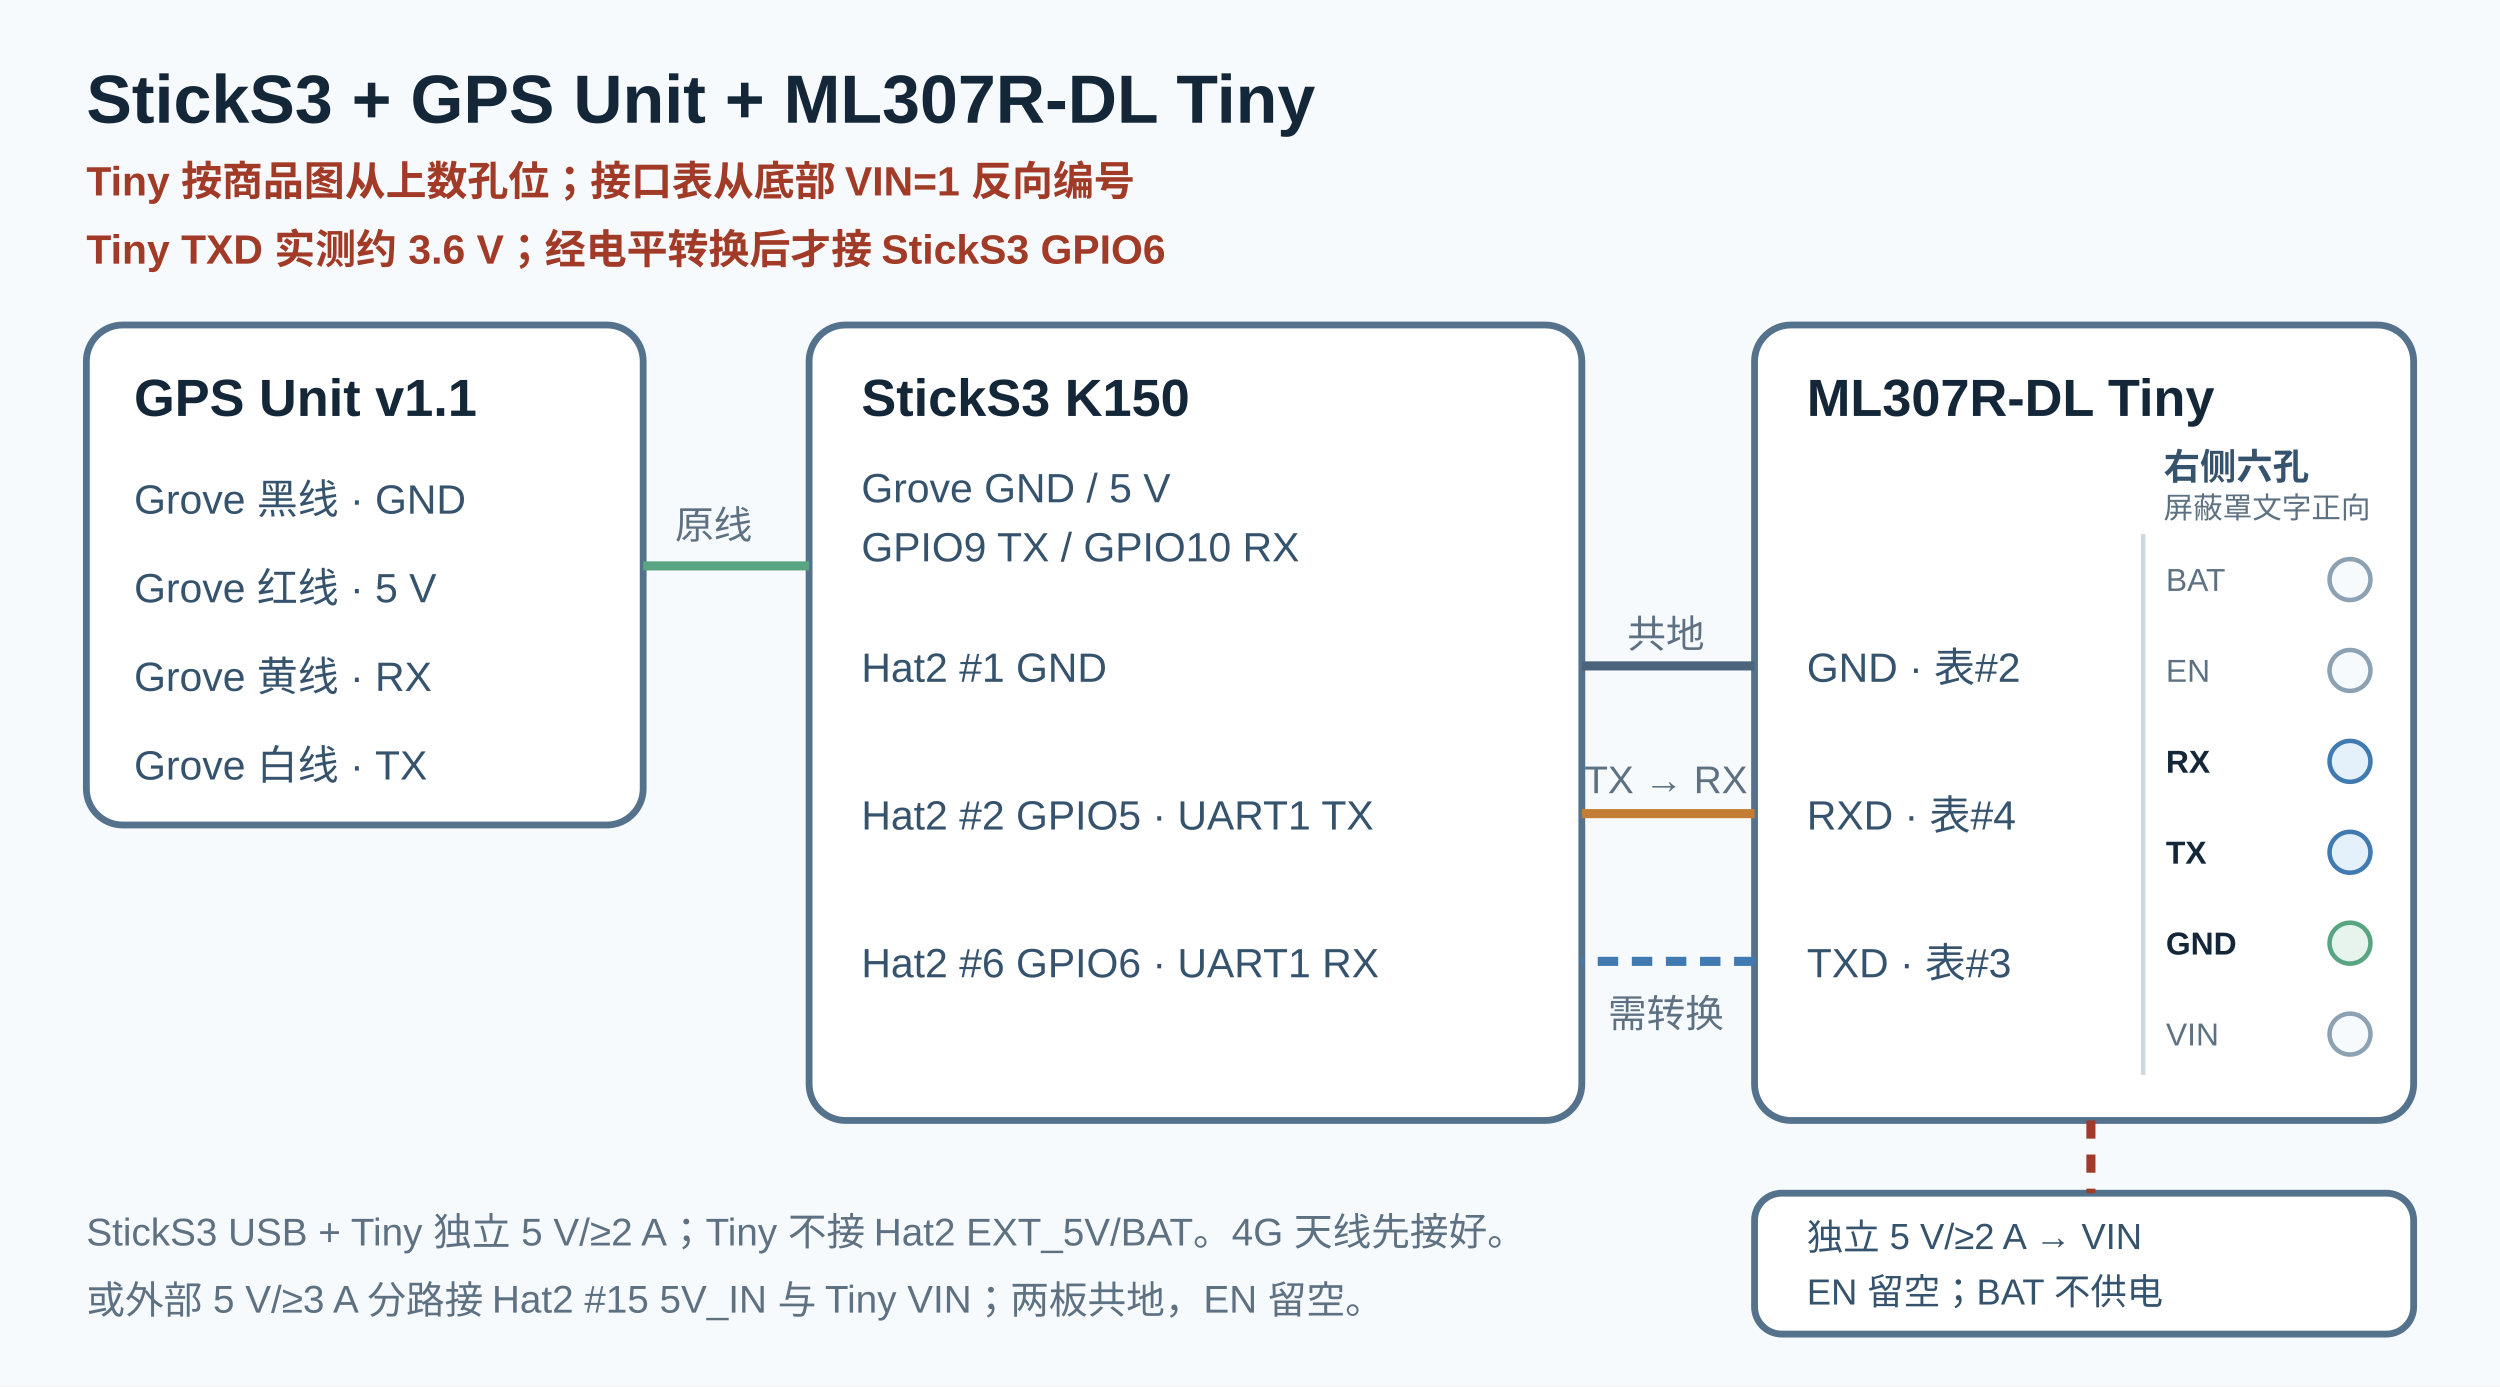
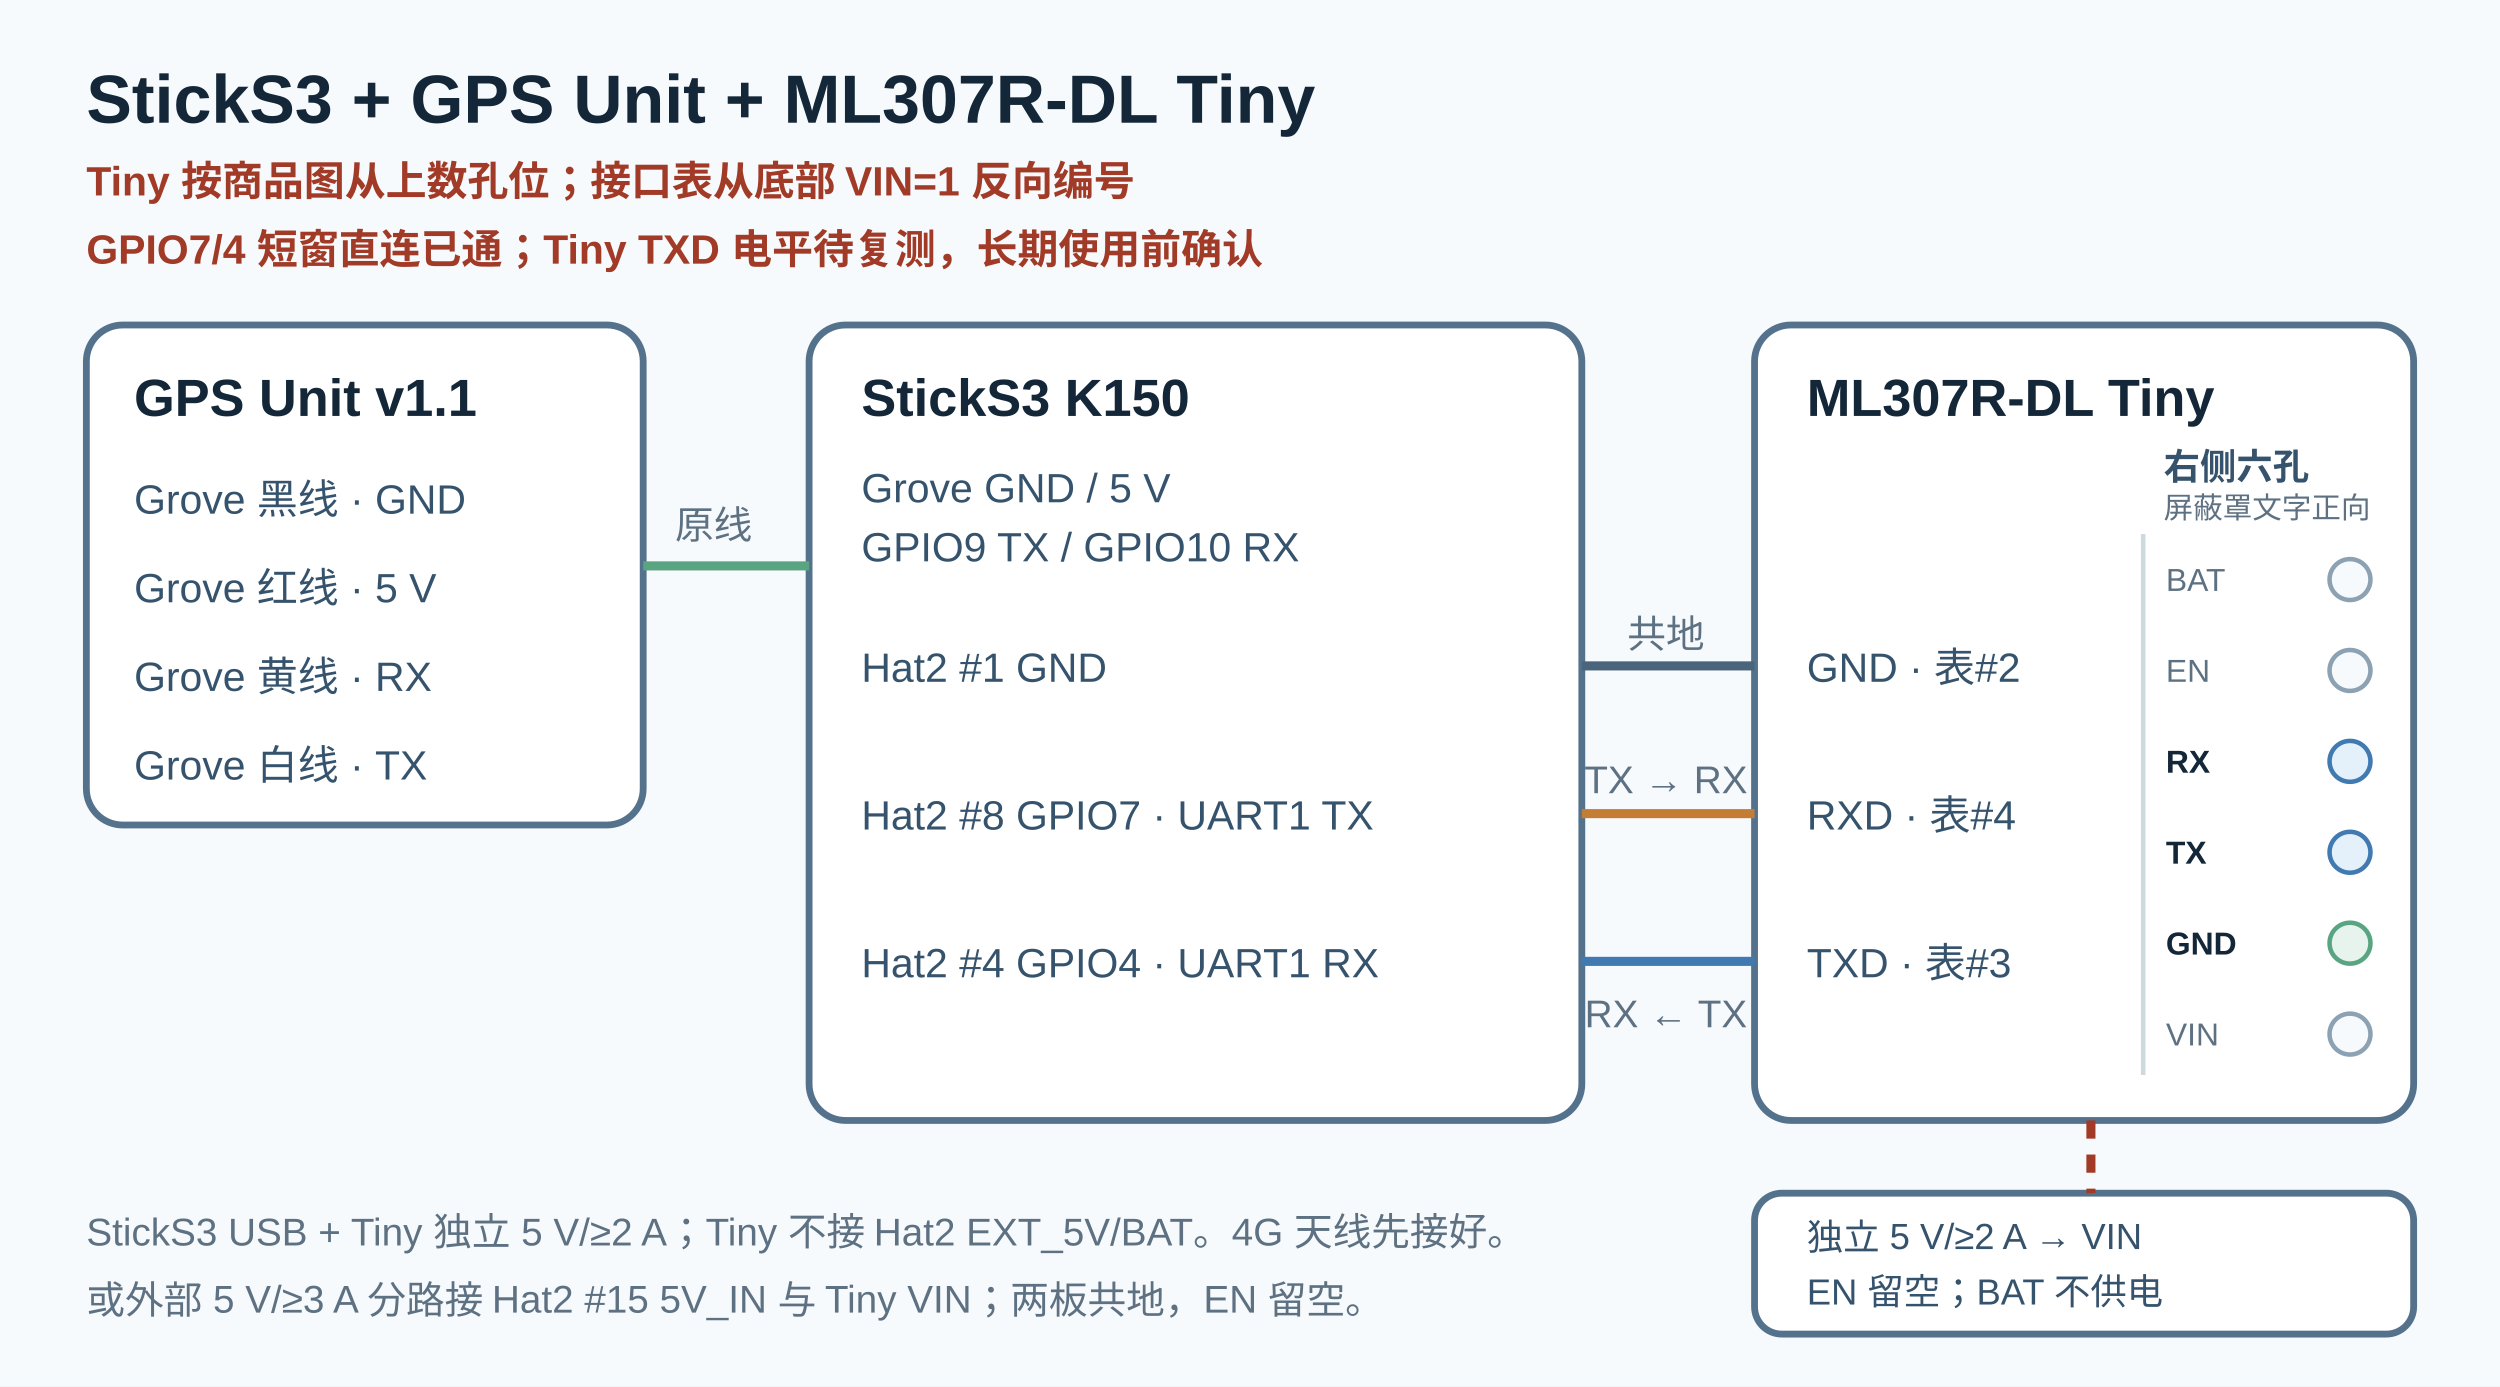
<svg xmlns="http://www.w3.org/2000/svg" width="1100" height="610" viewBox="0 0 1100 610" role="img" aria-labelledby="title desc">
  <rect width="1100" height="610" fill="#f7fafc" />
  <g font-family="Arial, Helvetica, sans-serif">
    <text x="38" y="54" fill="#142738" font-size="30" font-weight="700">StickS3 + GPS Unit + ML307R-DL Tiny</text>
    <text x="38" y="86" fill="#a13b27" font-size="18" font-weight="700">Tiny 按商品图从上数孔位；接口表从底部 VIN=1 反向编号</text>
-     <text x="38" y="116" fill="#a13b27" font-size="18" font-weight="700">Tiny TXD 实测约 3.6 V；经电平转换后才接 StickS3 GPIO6</text>
+     <text x="38" y="116" fill="#a13b27" font-size="18" font-weight="700">GPIO7/4 短窗直连已通；Tiny TXD 电平待复测，长期使用前确认</text>
    <g fill="#fff" stroke="#55728d" stroke-width="3">
      <rect x="38" y="143" width="245" height="220" rx="16" />
      <rect x="356" y="143" width="340" height="350" rx="16" />
      <rect x="772" y="143" width="290" height="350" rx="16" />
      <rect x="772" y="525" width="290" height="62" rx="12" />
    </g>
    <g fill="#142738" font-size="23" font-weight="700">
      <text x="59" y="183">GPS Unit v1.1</text>
      <text x="379" y="183">StickS3 K150</text>
      <text x="795" y="183">ML307R-DL Tiny</text>
    </g>
    <g fill="#36536d" font-size="18">
      <text x="59" y="226">Grove 黑线 · GND</text>
      <text x="59" y="265">Grove 红线 · 5 V</text>
      <text x="59" y="304">Grove 黄线 · RX</text>
      <text x="59" y="343">Grove 白线 · TX</text>
      <text x="379" y="221">Grove GND / 5 V</text>
      <text x="379" y="247">GPIO9 TX / GPIO10 RX</text>
      <text x="379" y="300">Hat2 #1 GND</text>
-       <text x="379" y="365">Hat2 #2 GPIO5 · UART1 TX</text>
-       <text x="379" y="430">Hat2 #6 GPIO6 · UART1 RX</text>
+       <text x="379" y="365">Hat2 #8 GPIO7 · UART1 TX</text>
+       <text x="379" y="430">Hat2 #4 GPIO4 · UART1 RX</text>
      <text x="795" y="300">GND · 表#2</text>
      <text x="795" y="365">RXD · 表#4</text>
      <text x="795" y="430">TXD · 表#3</text>
      <text x="795" y="550" font-size="16">独立 5 V/≥2 A → VIN</text>
      <text x="795" y="574" font-size="16">EN 留空；BAT 不供电</text>
    </g>
    <path d="M943 235 V473" stroke="#ced8df" stroke-width="2" />
    <text x="952" y="211" fill="#36536d" font-size="16" font-weight="700">右侧六孔</text>
    <text x="952" y="228" fill="#5d7182" font-size="13">屏蔽罩文字正向</text>
    <g fill="#5d7182" font-size="14">
      <text x="953" y="260">BAT</text>
      <text x="953" y="300">EN</text>
      <text x="953" y="460">VIN</text>
    </g>
    <g fill="#142738" font-size="14" font-weight="700">
      <text x="953" y="340">RX</text>
      <text x="953" y="380">TX</text>
      <text x="953" y="420">GND</text>
    </g>
    <g fill="#f7fafc" stroke="#8ca2b2" stroke-width="2">
      <circle cx="1034" cy="255" r="9" />
      <circle cx="1034" cy="295" r="9" />
      <circle cx="1034" cy="455" r="9" />
    </g>
    <g fill="#e4f1fb" stroke="#407ab1" stroke-width="2">
      <circle cx="1034" cy="335" r="9" />
      <circle cx="1034" cy="375" r="9" />
    </g>
    <circle cx="1034" cy="415" r="9" fill="#e7f3ed" stroke="#59a481" stroke-width="2" />
    <g stroke-width="4" fill="none">
      <path d="M283 249 H356" stroke="#59a481" />
      <path d="M696 293 H772" stroke="#4a647b" />
      <path d="M696 358 H772" stroke="#c47d35" />
-       <path d="M772 423 H696" stroke="#407ab1" stroke-dasharray="9 6" />
+       <path d="M772 423 H696" stroke="#407ab1" />
      <path d="M920 493 V525" stroke="#a13b27" stroke-dasharray="8 7" />
    </g>
    <g fill="#5d7182" font-size="17">
      <text x="314" y="237" text-anchor="middle">原线</text>
      <text x="733" y="285" text-anchor="middle">共地</text>
      <text x="733" y="349" text-anchor="middle">TX → RX</text>
-       <text x="733" y="452" text-anchor="middle">需转换</text>
+       <text x="733" y="452" text-anchor="middle">RX ← TX</text>
      <text x="38" y="548">StickS3 USB + Tiny 独立 5 V/≥2 A；Tiny 不接 Hat2 EXT_5V/BAT。4G 天线先接好。</text>
      <text x="38" y="578">或外部 5 V/≥3 A 分路接 Hat2 #15 5V_IN 与 Tiny VIN；两板共地，EN 留空。</text>
    </g>
  </g>
</svg>
